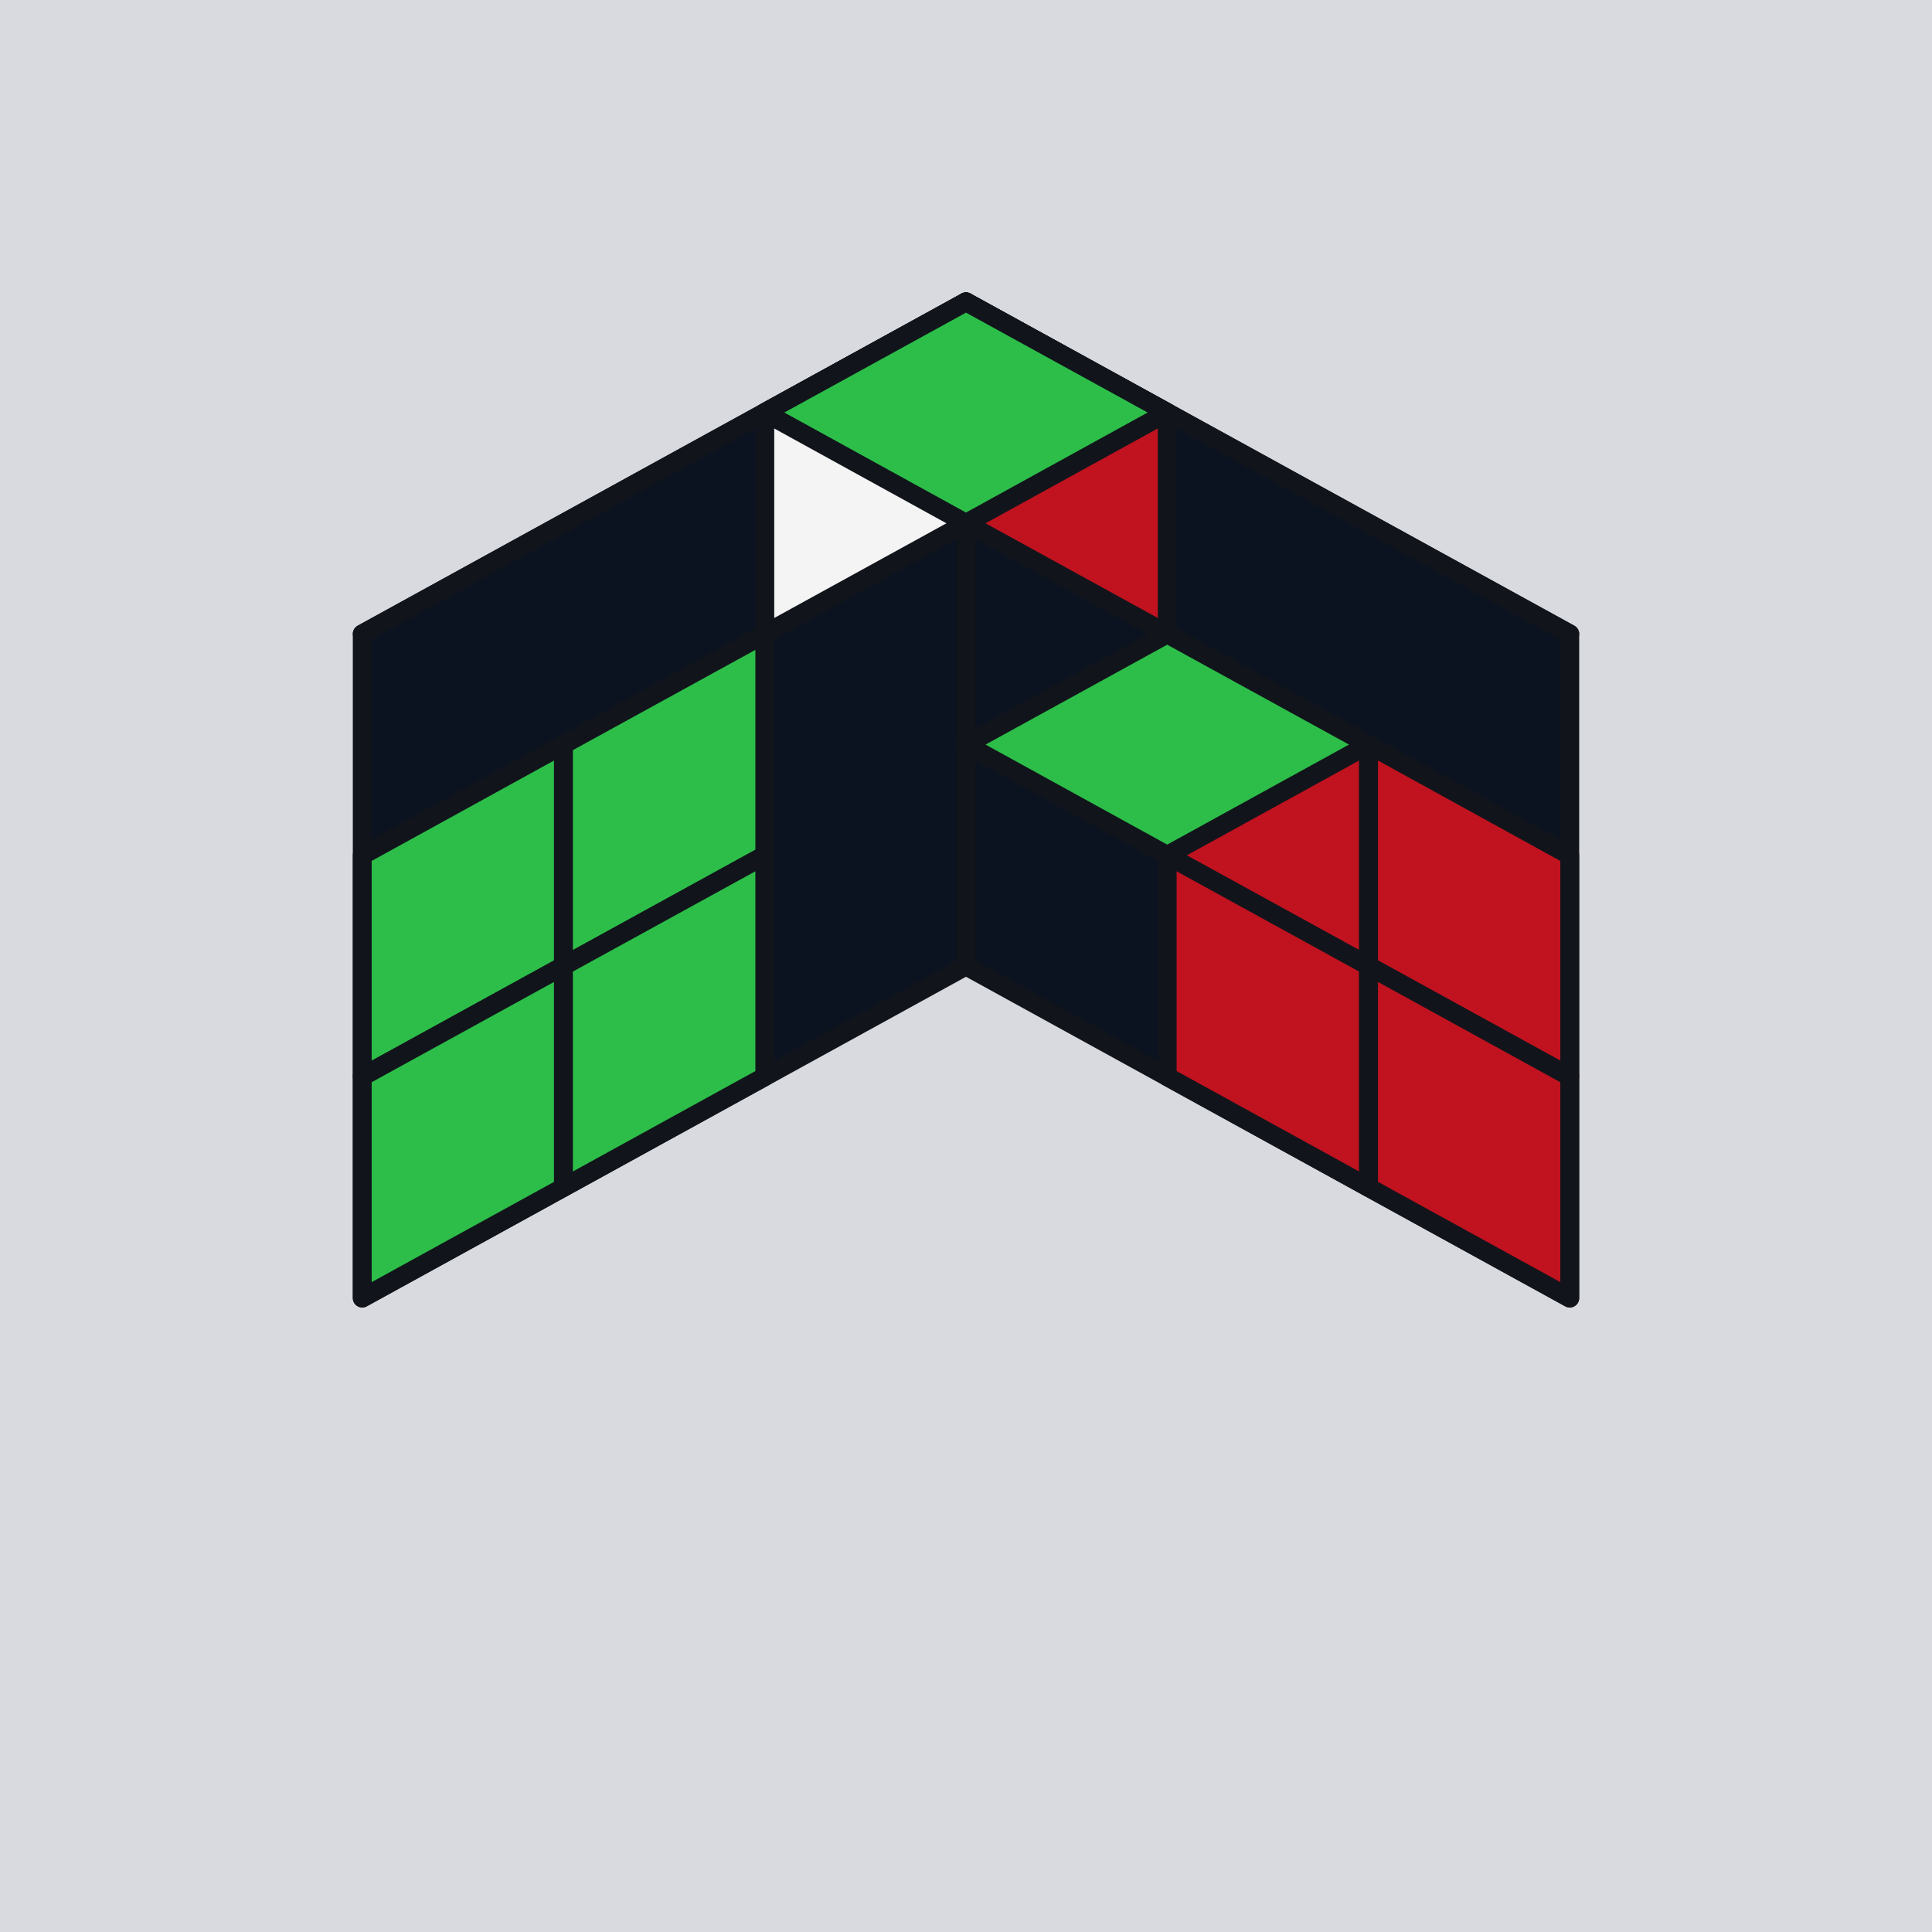
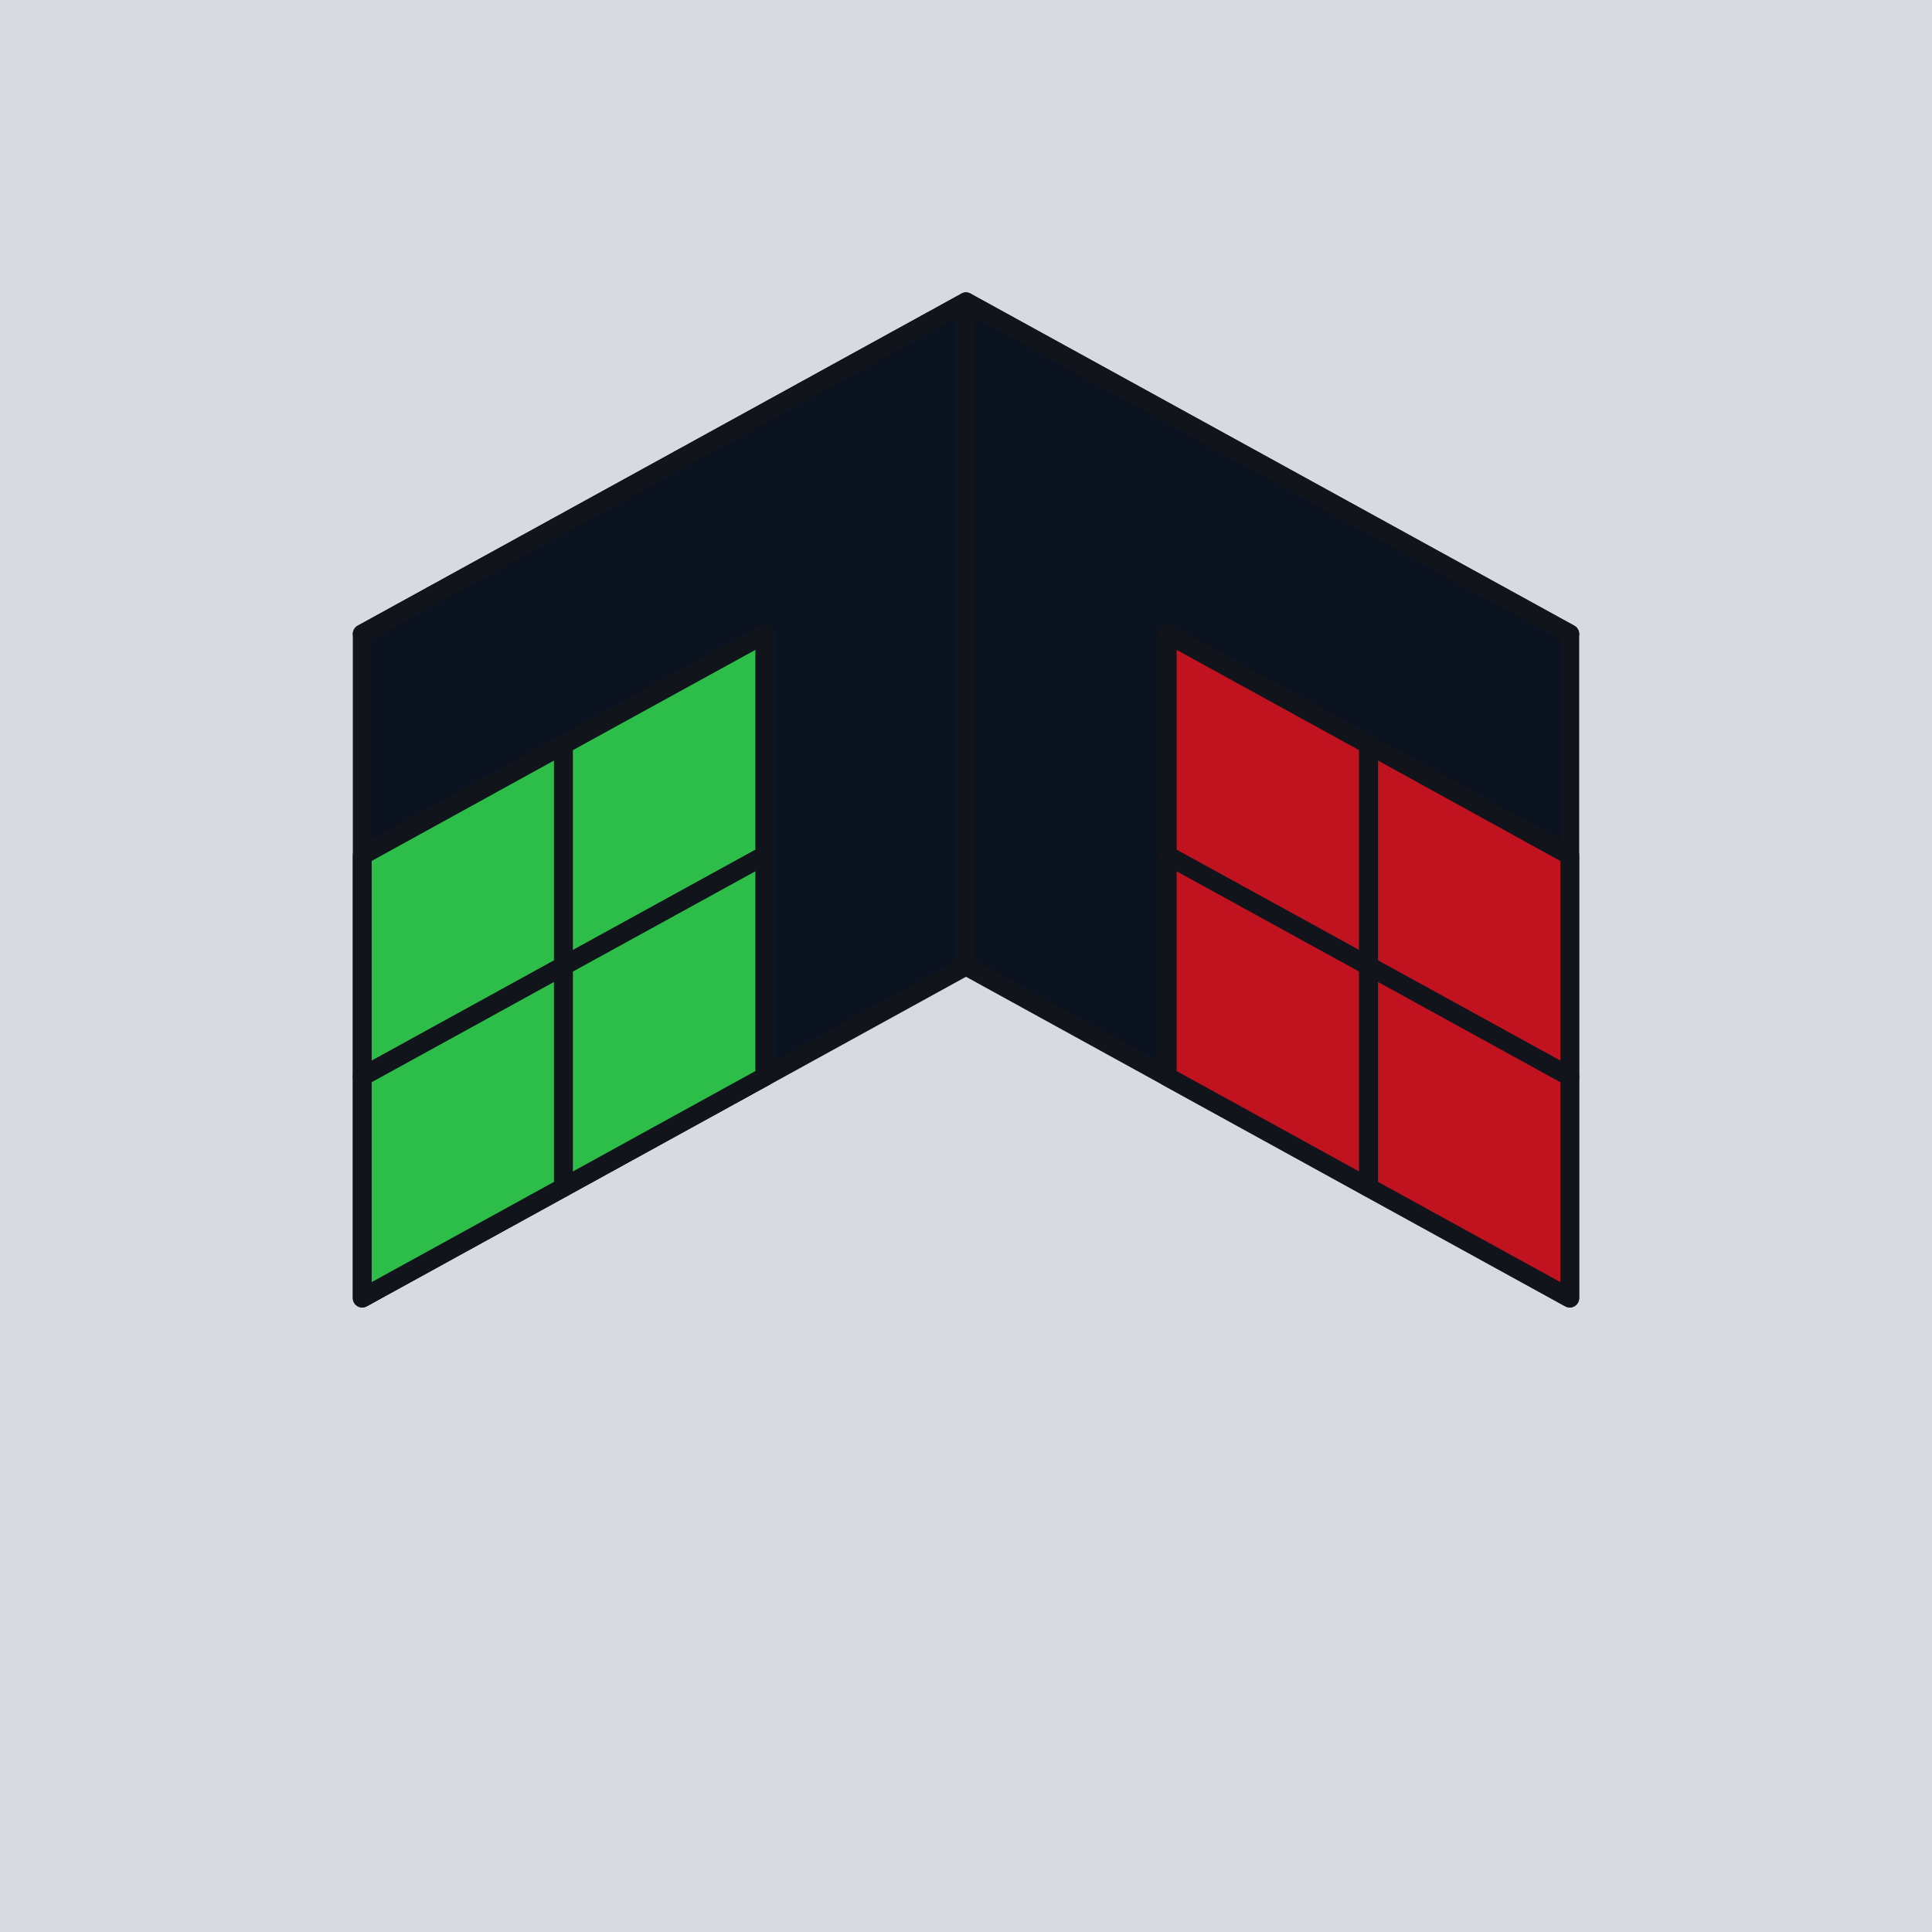
<svg xmlns="http://www.w3.org/2000/svg" viewBox="0 0 128 128">
  <rect x="0" y="0" width="128" height="128" fill="#D8DADF" />
  <polygon points="64.00,64.00 104.00,42.00 64.00,20.00 24.00,42.00" fill="#0B1220" stroke="#11151B" stroke-width="1.25" stroke-linejoin="round" />
  <polygon points="24.00,42.00 64.00,20.00 64.00,64.00 24.00,86.00" fill="#0B1220" stroke="#11151B" stroke-width="1.25" stroke-linejoin="round" />
  <polygon points="64.00,20.00 104.00,42.00 104.00,86.00 64.00,64.00" fill="#0B1220" stroke="#11151B" stroke-width="1.25" stroke-linejoin="round" />
-   <polygon points="50.67,27.33 64.00,20.00 64.00,34.67 50.67,42.00" fill="#F4F4F4" stroke="#11151B" stroke-width="1.25" stroke-linejoin="round" />
  <polygon points="24.00,56.67 37.33,49.33 37.33,64.00 24.00,71.33" fill="#2DBE4A" stroke="#11151B" stroke-width="1.25" stroke-linejoin="round" />
  <polygon points="37.33,49.33 50.67,42.00 50.67,56.67 37.33,64.00" fill="#2DBE4A" stroke="#11151B" stroke-width="1.25" stroke-linejoin="round" />
  <polygon points="24.00,71.33 37.33,64.00 37.33,78.67 24.00,86.00" fill="#2DBE4A" stroke="#11151B" stroke-width="1.25" stroke-linejoin="round" />
  <polygon points="37.33,64.00 50.67,56.67 50.67,71.33 37.33,78.67" fill="#2DBE4A" stroke="#11151B" stroke-width="1.25" stroke-linejoin="round" />
-   <polygon points="64.00,20.00 77.33,27.33 77.33,42.00 64.00,34.67" fill="#C1121F" stroke="#11151B" stroke-width="1.25" stroke-linejoin="round" />
  <polygon points="77.33,42.00 90.67,49.33 90.67,64.00 77.33,56.67" fill="#C1121F" stroke="#11151B" stroke-width="1.25" stroke-linejoin="round" />
  <polygon points="90.67,49.33 104.00,56.67 104.00,71.33 90.67,64.00" fill="#C1121F" stroke="#11151B" stroke-width="1.25" stroke-linejoin="round" />
  <polygon points="77.33,56.67 90.67,64.00 90.67,78.67 77.33,71.33" fill="#C1121F" stroke="#11151B" stroke-width="1.25" stroke-linejoin="round" />
  <polygon points="90.67,64.00 104.00,71.33 104.00,86.00 90.67,78.67" fill="#C1121F" stroke="#11151B" stroke-width="1.25" stroke-linejoin="round" />
-   <polygon points="77.33,56.67 90.67,49.33 77.33,42.00 64.00,49.33" fill="#2DBE4A" stroke="#11151B" stroke-width="1.25" stroke-linejoin="round" />
-   <polygon points="64.00,34.67 77.33,27.33 64.00,20.00 50.67,27.33" fill="#2DBE4A" stroke="#11151B" stroke-width="1.25" stroke-linejoin="round" />
</svg>
